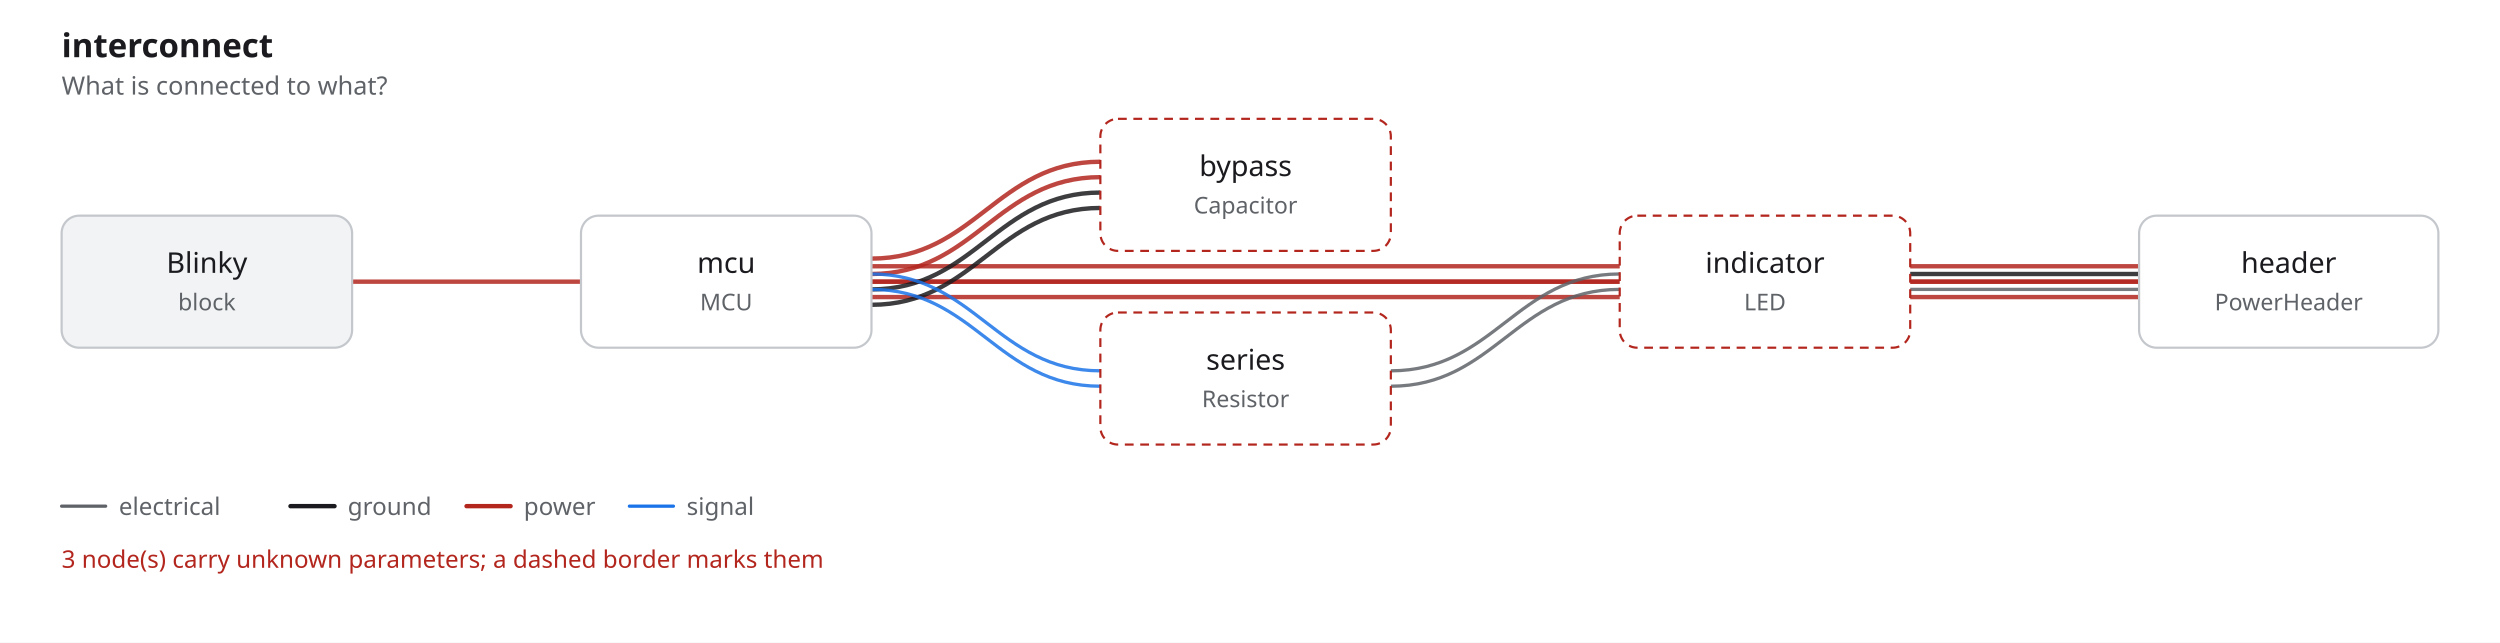
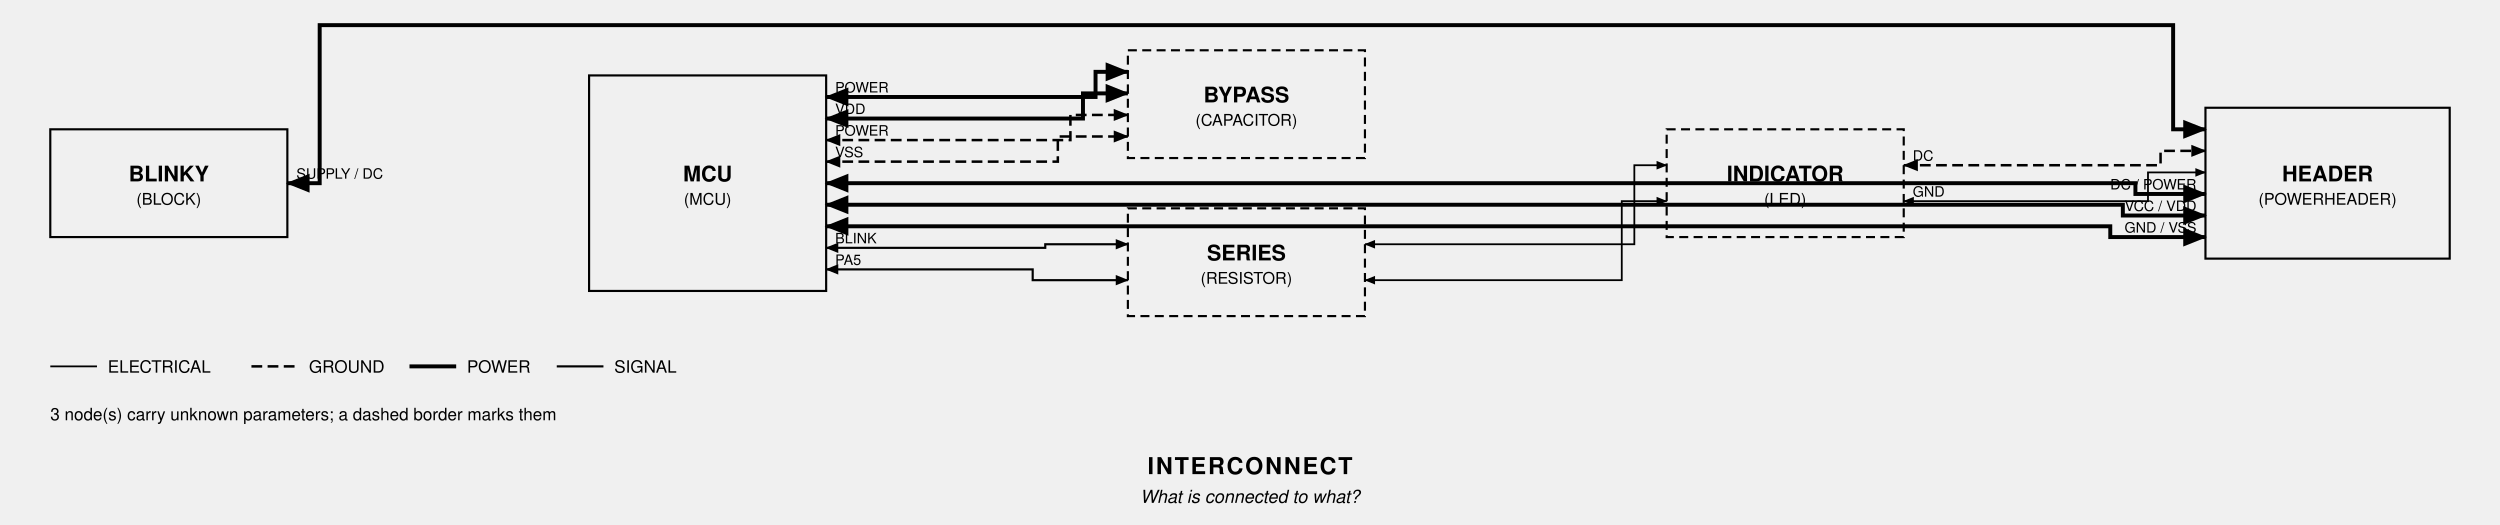
- <svg xmlns="http://www.w3.org/2000/svg" width="1136" height="292" viewBox="0 0 1136 292" font-family="system-ui, sans-serif">
-   <rect width="1136" height="292" fill="#ffffff" />
-   <text x="28" y="26" font-size="15" font-weight="600" fill="#1b1b1f">interconnect</text>
-   <text x="28" y="43" font-size="11.5" fill="#5f6368">What is connected to what?</text>
-   <path d="M160.0,128.0 C525.4,128.0 606.6,128.0 972.0,128.0" fill="none" stroke="#b3261e" stroke-width="2" stroke-linecap="round" opacity="0.85" />
-   <path d="M868.0,124.5 C914.8,124.5 925.2,124.5 972.0,124.5" fill="none" stroke="#1b1b1f" stroke-width="2" stroke-linecap="round" opacity="0.85" />
-   <path d="M868.0,131.5 C914.8,131.5 925.2,131.5 972.0,131.5" fill="none" stroke="#5f6368" stroke-width="1.5" stroke-linecap="round" opacity="0.85" />
-   <path d="M972.0,121.0 C712.8,121.0 655.2,121.0 396.0,121.0" fill="none" stroke="#b3261e" stroke-width="2" stroke-linecap="round" opacity="0.85" />
-   <path d="M972.0,128.0 C712.8,128.0 655.2,128.0 396.0,128.0" fill="none" stroke="#b3261e" stroke-width="2" stroke-linecap="round" opacity="0.85" />
-   <path d="M972.0,135.0 C712.8,135.0 655.2,135.0 396.0,135.0" fill="none" stroke="#b3261e" stroke-width="2" stroke-linecap="round" opacity="0.85" />
-   <path d="M632.0,168.5 C678.8,168.5 689.2,124.5 736.0,124.5" fill="none" stroke="#5f6368" stroke-width="1.5" stroke-linecap="round" opacity="0.85" />
-   <path d="M632.0,175.5 C678.8,175.5 689.2,131.5 736.0,131.5" fill="none" stroke="#5f6368" stroke-width="1.5" stroke-linecap="round" opacity="0.85" />
-   <path d="M396.0,117.5 C442.8,117.5 453.2,73.5 500.0,73.5" fill="none" stroke="#b3261e" stroke-width="2" stroke-linecap="round" opacity="0.85" />
-   <path d="M396.0,124.5 C442.8,124.5 453.2,80.5 500.0,80.5" fill="none" stroke="#b3261e" stroke-width="2" stroke-linecap="round" opacity="0.85" />
-   <path d="M396.0,131.5 C442.8,131.5 453.2,87.5 500.0,87.5" fill="none" stroke="#1b1b1f" stroke-width="2" stroke-linecap="round" opacity="0.85" />
-   <path d="M396.0,138.5 C442.8,138.5 453.2,94.5 500.0,94.5" fill="none" stroke="#1b1b1f" stroke-width="2" stroke-linecap="round" opacity="0.85" />
-   <path d="M396.0,124.5 C442.8,124.5 453.2,168.5 500.0,168.5" fill="none" stroke="#1a73e8" stroke-width="1.5" stroke-linecap="round" opacity="0.85" />
-   <path d="M396.0,131.5 C442.8,131.5 453.2,175.5 500.0,175.5" fill="none" stroke="#1a73e8" stroke-width="1.5" stroke-linecap="round" opacity="0.85" />
+ <svg xmlns="http://www.w3.org/2000/svg" width="1392" height="292" viewBox="0 0 1392 292" font-family="Helvetica, Arial, sans-serif">
+   <defs>
+     <marker id="arrow" viewBox="0 0 8 8" refX="7.5" refY="4" markerWidth="6" markerHeight="6" orient="auto-start-reverse">
+       <path d="M0,0.8 L8,4 L0,7.2 Z" fill="#000000" />
+     </marker>
+   </defs>
+   <polyline points="160.0,102.0 178.0,102.0 178.0,14.0 1210.0,14.0 1210.0,72.0 1228.0,72.0" fill="none" stroke="#000000" stroke-width="2.2" marker-start="url(#arrow)" marker-end="url(#arrow)" />
+   <polyline points="1060.0,92.0 1203.0,92.0 1203.0,84.0 1228.0,84.0" fill="none" stroke="#000000" stroke-width="1.4" stroke-dasharray="6 3" marker-start="url(#arrow)" marker-end="url(#arrow)" />
+   <polyline points="1060.0,112.0 1196.0,112.0 1196.0,96.0 1228.0,96.0" fill="none" stroke="#000000" stroke-width="1" marker-start="url(#arrow)" marker-end="url(#arrow)" />
+   <polyline points="1228.0,108.0 1189.0,108.0 1189.0,102.0 460.0,102.0" fill="none" stroke="#000000" stroke-width="2.2" marker-start="url(#arrow)" marker-end="url(#arrow)" />
+   <polyline points="1228.0,120.0 1182.0,120.0 1182.0,114.0 460.0,114.0" fill="none" stroke="#000000" stroke-width="2.2" marker-start="url(#arrow)" marker-end="url(#arrow)" />
+   <polyline points="1228.0,132.0 1175.0,132.0 1175.0,126.0 460.0,126.0" fill="none" stroke="#000000" stroke-width="2.2" marker-start="url(#arrow)" marker-end="url(#arrow)" />
+   <polyline points="760.0,136.0 910.0,136.0 910.0,92.0 928.0,92.0" fill="none" stroke="#000000" stroke-width="1" marker-start="url(#arrow)" marker-end="url(#arrow)" />
+   <polyline points="760.0,156.0 903.0,156.0 903.0,112.0 928.0,112.0" fill="none" stroke="#000000" stroke-width="1" marker-start="url(#arrow)" marker-end="url(#arrow)" />
+   <polyline points="460.0,54.0 610.0,54.0 610.0,40.0 628.0,40.0" fill="none" stroke="#000000" stroke-width="2.2" marker-start="url(#arrow)" marker-end="url(#arrow)" />
+   <polyline points="460.0,66.0 603.0,66.0 603.0,52.0 628.0,52.0" fill="none" stroke="#000000" stroke-width="2.2" marker-start="url(#arrow)" marker-end="url(#arrow)" />
+   <polyline points="460.0,78.0 596.0,78.0 596.0,64.0 628.0,64.0" fill="none" stroke="#000000" stroke-width="1.4" stroke-dasharray="6 3" marker-start="url(#arrow)" marker-end="url(#arrow)" />
+   <polyline points="460.0,90.0 589.0,90.0 589.0,76.0 628.0,76.0" fill="none" stroke="#000000" stroke-width="1.4" stroke-dasharray="6 3" marker-start="url(#arrow)" marker-end="url(#arrow)" />
+   <polyline points="460.0,138.0 582.0,138.0 582.0,136.0 628.0,136.0" fill="none" stroke="#000000" stroke-width="1.2" marker-start="url(#arrow)" marker-end="url(#arrow)" />
+   <polyline points="460.0,150.0 575.0,150.0 575.0,156.0 628.0,156.0" fill="none" stroke="#000000" stroke-width="1.2" marker-start="url(#arrow)" marker-end="url(#arrow)" />
  <g>
-     <rect x="28" y="98" width="132" height="60" rx="8" fill="#f1f3f4" stroke="#c4c7cc" stroke-width="1" />
-     <text x="94" y="124" text-anchor="middle" font-size="13" font-weight="500" fill="#1b1b1f">Blinky</text>
-     <text x="94" y="141" text-anchor="middle" font-size="10.5" fill="#5f6368">block</text>
+     <rect x="28" y="72" width="132" height="60" fill="none" stroke="#000000" stroke-width="1.2" />
+     <text x="94" y="101.0" text-anchor="middle" font-size="12" font-weight="bold" fill="#000000">BLINKY</text>
+     <text x="94" y="114.0" text-anchor="middle" font-size="9" fill="#000000">(BLOCK)</text>
  </g>
  <g>
-     <rect x="736" y="98" width="132" height="60" rx="8" fill="#ffffff" stroke="#b3261e" stroke-dasharray="4 3" stroke-width="1" />
-     <text x="802" y="124" text-anchor="middle" font-size="13" font-weight="500" fill="#1b1b1f">indicator</text>
-     <text x="802" y="141" text-anchor="middle" font-size="10.5" fill="#5f6368">LED</text>
+     <rect x="928" y="72" width="132" height="60" fill="none" stroke="#000000" stroke-width="1.2" stroke-dasharray="5 3" />
+     <text x="994" y="101.0" text-anchor="middle" font-size="12" font-weight="bold" fill="#000000">INDICATOR</text>
+     <text x="994" y="114.0" text-anchor="middle" font-size="9" fill="#000000">(LED)</text>
  </g>
  <g>
-     <rect x="500" y="54" width="132" height="60" rx="8" fill="#ffffff" stroke="#b3261e" stroke-dasharray="4 3" stroke-width="1" />
-     <text x="566" y="80" text-anchor="middle" font-size="13" font-weight="500" fill="#1b1b1f">bypass</text>
-     <text x="566" y="97" text-anchor="middle" font-size="10.5" fill="#5f6368">Capacitor</text>
+     <rect x="628" y="28" width="132" height="60" fill="none" stroke="#000000" stroke-width="1.2" stroke-dasharray="5 3" />
+     <text x="694" y="57.0" text-anchor="middle" font-size="12" font-weight="bold" fill="#000000">BYPASS</text>
+     <text x="694" y="70.0" text-anchor="middle" font-size="9" fill="#000000">(CAPACITOR)</text>
  </g>
  <g>
-     <rect x="972" y="98" width="136" height="60" rx="8" fill="#ffffff" stroke="#c4c7cc" stroke-width="1" />
-     <text x="1040" y="124" text-anchor="middle" font-size="13" font-weight="500" fill="#1b1b1f">header</text>
-     <text x="1040" y="141" text-anchor="middle" font-size="10.5" fill="#5f6368">PowerHeader</text>
+     <rect x="1228" y="60" width="136" height="84" fill="none" stroke="#000000" stroke-width="1.2" />
+     <text x="1296" y="101.0" text-anchor="middle" font-size="12" font-weight="bold" fill="#000000">HEADER</text>
+     <text x="1296" y="114.0" text-anchor="middle" font-size="9" fill="#000000">(POWERHEADER)</text>
  </g>
  <g>
-     <rect x="500" y="142" width="132" height="60" rx="8" fill="#ffffff" stroke="#b3261e" stroke-dasharray="4 3" stroke-width="1" />
-     <text x="566" y="168" text-anchor="middle" font-size="13" font-weight="500" fill="#1b1b1f">series</text>
-     <text x="566" y="185" text-anchor="middle" font-size="10.5" fill="#5f6368">Resistor</text>
+     <rect x="628" y="116" width="132" height="60" fill="none" stroke="#000000" stroke-width="1.2" stroke-dasharray="5 3" />
+     <text x="694" y="145.0" text-anchor="middle" font-size="12" font-weight="bold" fill="#000000">SERIES</text>
+     <text x="694" y="158.0" text-anchor="middle" font-size="9" fill="#000000">(RESISTOR)</text>
  </g>
  <g>
-     <rect x="264" y="98" width="132" height="60" rx="8" fill="#ffffff" stroke="#c4c7cc" stroke-width="1" />
-     <text x="330" y="124" text-anchor="middle" font-size="13" font-weight="500" fill="#1b1b1f">mcu</text>
-     <text x="330" y="141" text-anchor="middle" font-size="10.5" fill="#5f6368">MCU</text>
+     <rect x="328" y="42" width="132" height="120" fill="none" stroke="#000000" stroke-width="1.2" />
+     <text x="394" y="101.0" text-anchor="middle" font-size="12" font-weight="bold" fill="#000000">MCU</text>
+     <text x="394" y="114.0" text-anchor="middle" font-size="9" fill="#000000">(MCU)</text>
  </g>
-   <line x1="28" y1="230" x2="48" y2="230" stroke="#5f6368" stroke-width="1.5" stroke-linecap="round" />
-   <text x="54" y="234" font-size="11" fill="#5f6368">electrical</text>
-   <line x1="132" y1="230" x2="152" y2="230" stroke="#1b1b1f" stroke-width="2" stroke-linecap="round" />
-   <text x="158" y="234" font-size="11" fill="#5f6368">ground</text>
-   <line x1="212" y1="230" x2="232" y2="230" stroke="#b3261e" stroke-width="2" stroke-linecap="round" />
-   <text x="238" y="234" font-size="11" fill="#5f6368">power</text>
-   <line x1="286" y1="230" x2="306" y2="230" stroke="#1a73e8" stroke-width="1.5" stroke-linecap="round" />
-   <text x="312" y="234" font-size="11" fill="#5f6368">signal</text>
-   <text x="28" y="258" font-size="11" fill="#b3261e">3 node(s) carry unknown parameters; a dashed border marks them</text>
+   <text x="165.0" y="99.5" text-anchor="start" font-size="8" fill="#000000">SUPPLY / DC</text>
+   <text x="1065.0" y="89.5" text-anchor="start" font-size="8" fill="#000000">DC</text>
+   <text x="1065.0" y="109.5" text-anchor="start" font-size="8" fill="#000000">GND</text>
+   <text x="1223.0" y="105.5" text-anchor="end" font-size="8" fill="#000000">DC / POWER</text>
+   <text x="1223.0" y="117.5" text-anchor="end" font-size="8" fill="#000000">VCC / VDD</text>
+   <text x="1223.0" y="129.5" text-anchor="end" font-size="8" fill="#000000">GND / VSS</text>
+   <text x="465.0" y="51.5" text-anchor="start" font-size="8" fill="#000000">POWER</text>
+   <text x="465.0" y="63.5" text-anchor="start" font-size="8" fill="#000000">VDD</text>
+   <text x="465.0" y="75.5" text-anchor="start" font-size="8" fill="#000000">POWER</text>
+   <text x="465.0" y="87.5" text-anchor="start" font-size="8" fill="#000000">VSS</text>
+   <text x="465.0" y="135.5" text-anchor="start" font-size="8" fill="#000000">BLINK</text>
+   <text x="465.0" y="147.5" text-anchor="start" font-size="8" fill="#000000">PA5</text>
+   <line x1="28" y1="204" x2="54" y2="204" stroke="#000000" stroke-width="1" />
+   <text x="60" y="207.5" font-size="9.5" fill="#000000">ELECTRICAL</text>
+   <line x1="140" y1="204" x2="166" y2="204" stroke="#000000" stroke-width="1.4" stroke-dasharray="6 3" />
+   <text x="172" y="207.5" font-size="9.5" fill="#000000">GROUND</text>
+   <line x1="228" y1="204" x2="254" y2="204" stroke="#000000" stroke-width="2.2" />
+   <text x="260" y="207.5" font-size="9.5" fill="#000000">POWER</text>
+   <line x1="310" y1="204" x2="336" y2="204" stroke="#000000" stroke-width="1.2" />
+   <text x="342" y="207.5" font-size="9.5" fill="#000000">SIGNAL</text>
+   <text x="28" y="234" font-size="9.5" fill="#000000">3 node(s) carry unknown parameters; a dashed border marks them</text>
+   <text x="696.0" y="264" text-anchor="middle" font-size="13" font-weight="bold" letter-spacing="0.08em" fill="#000000">INTERCONNECT</text>
+   <text x="696.0" y="280" text-anchor="middle" font-size="10" font-style="italic" fill="#000000">What is connected to what?</text>
</svg>
